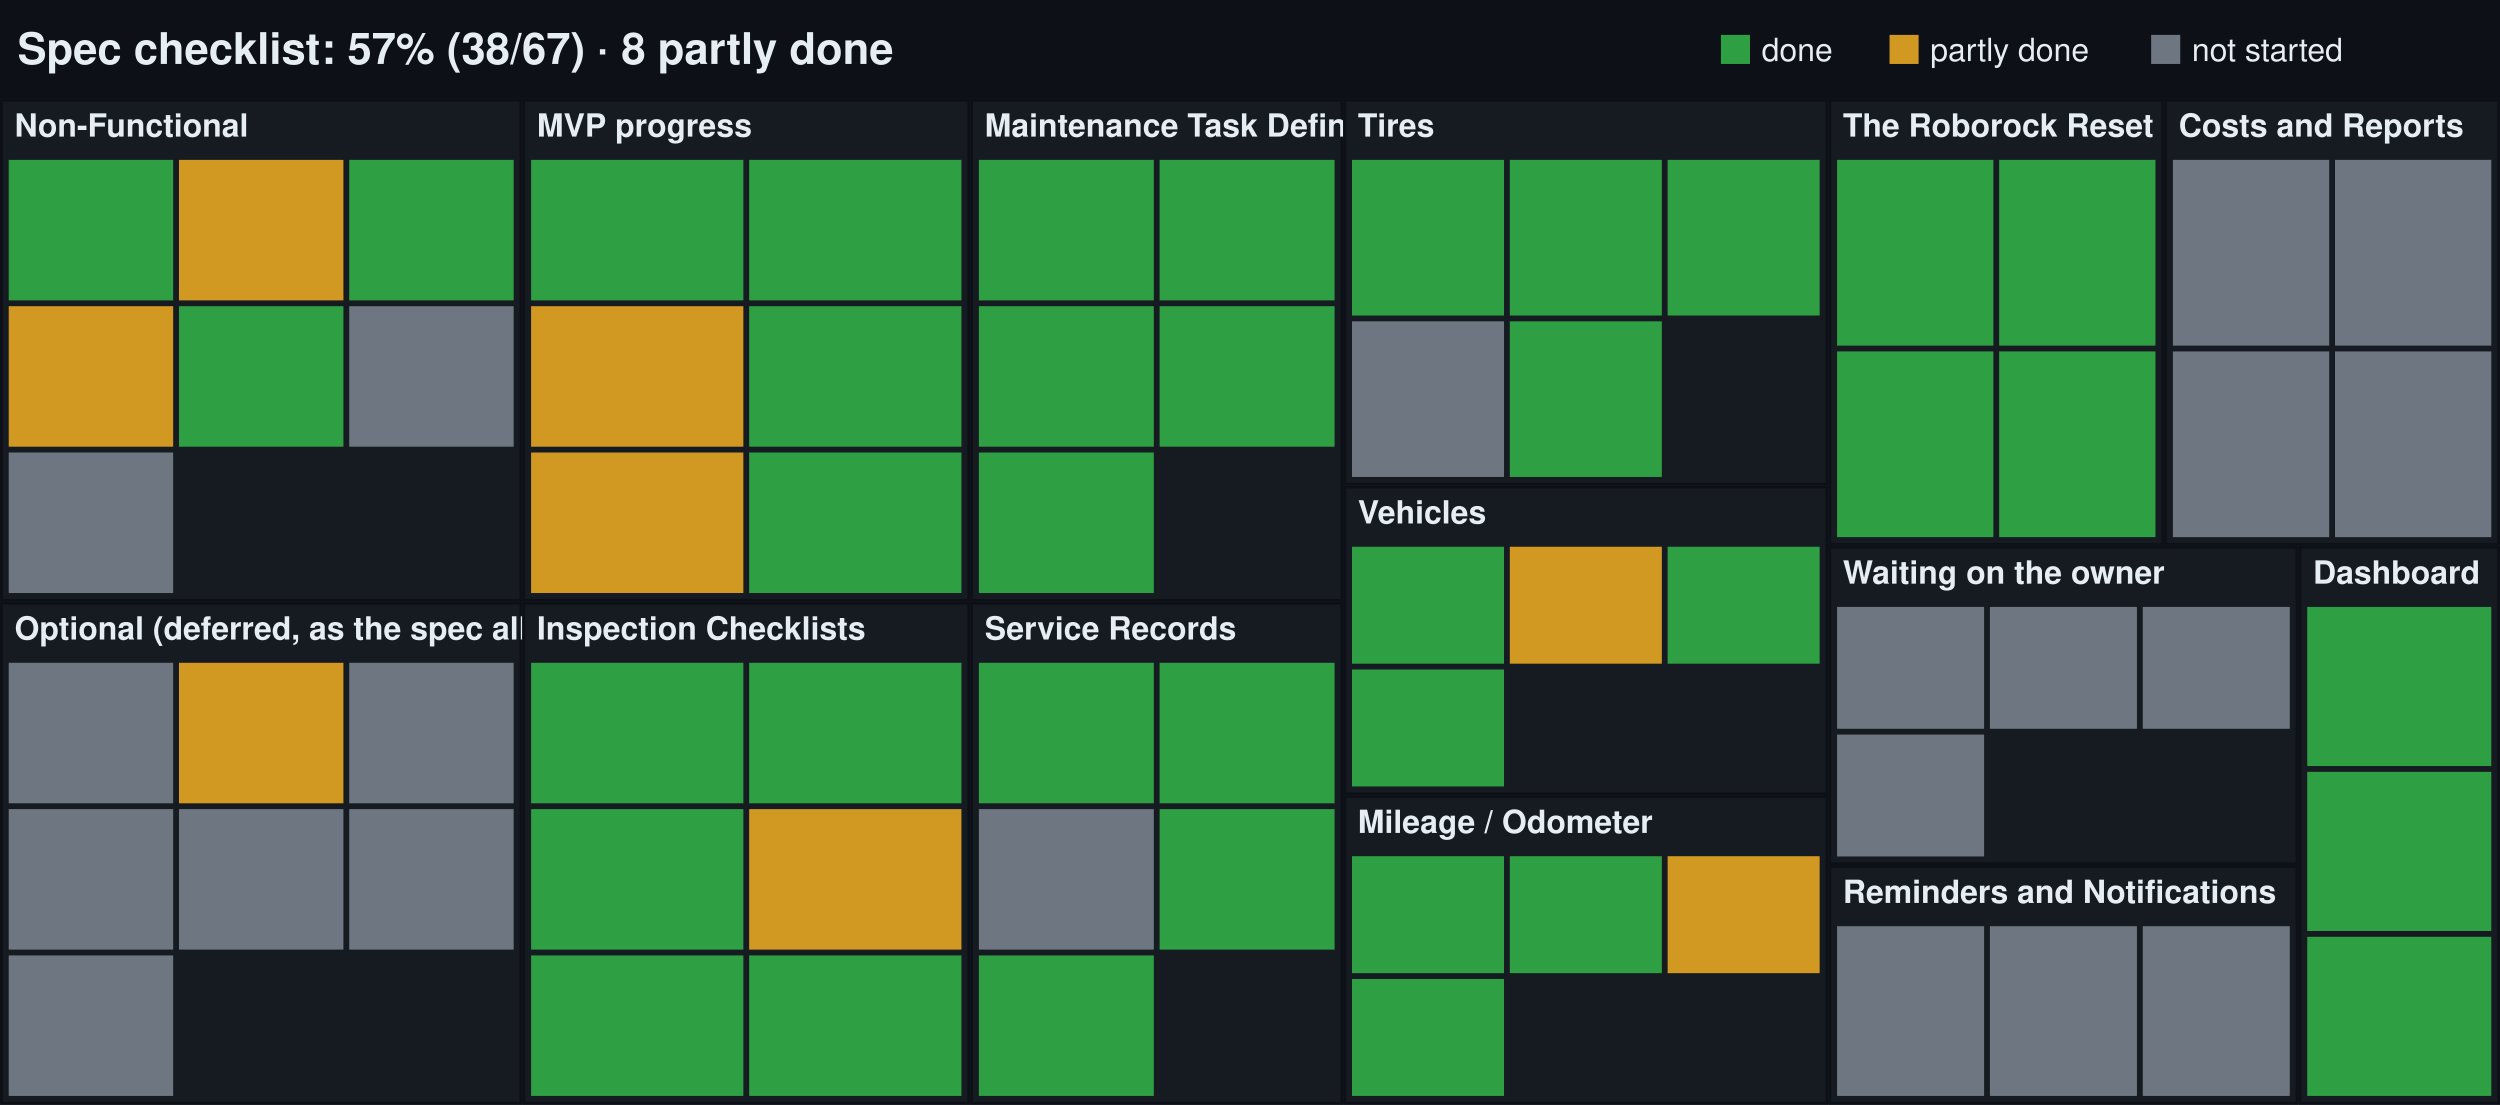
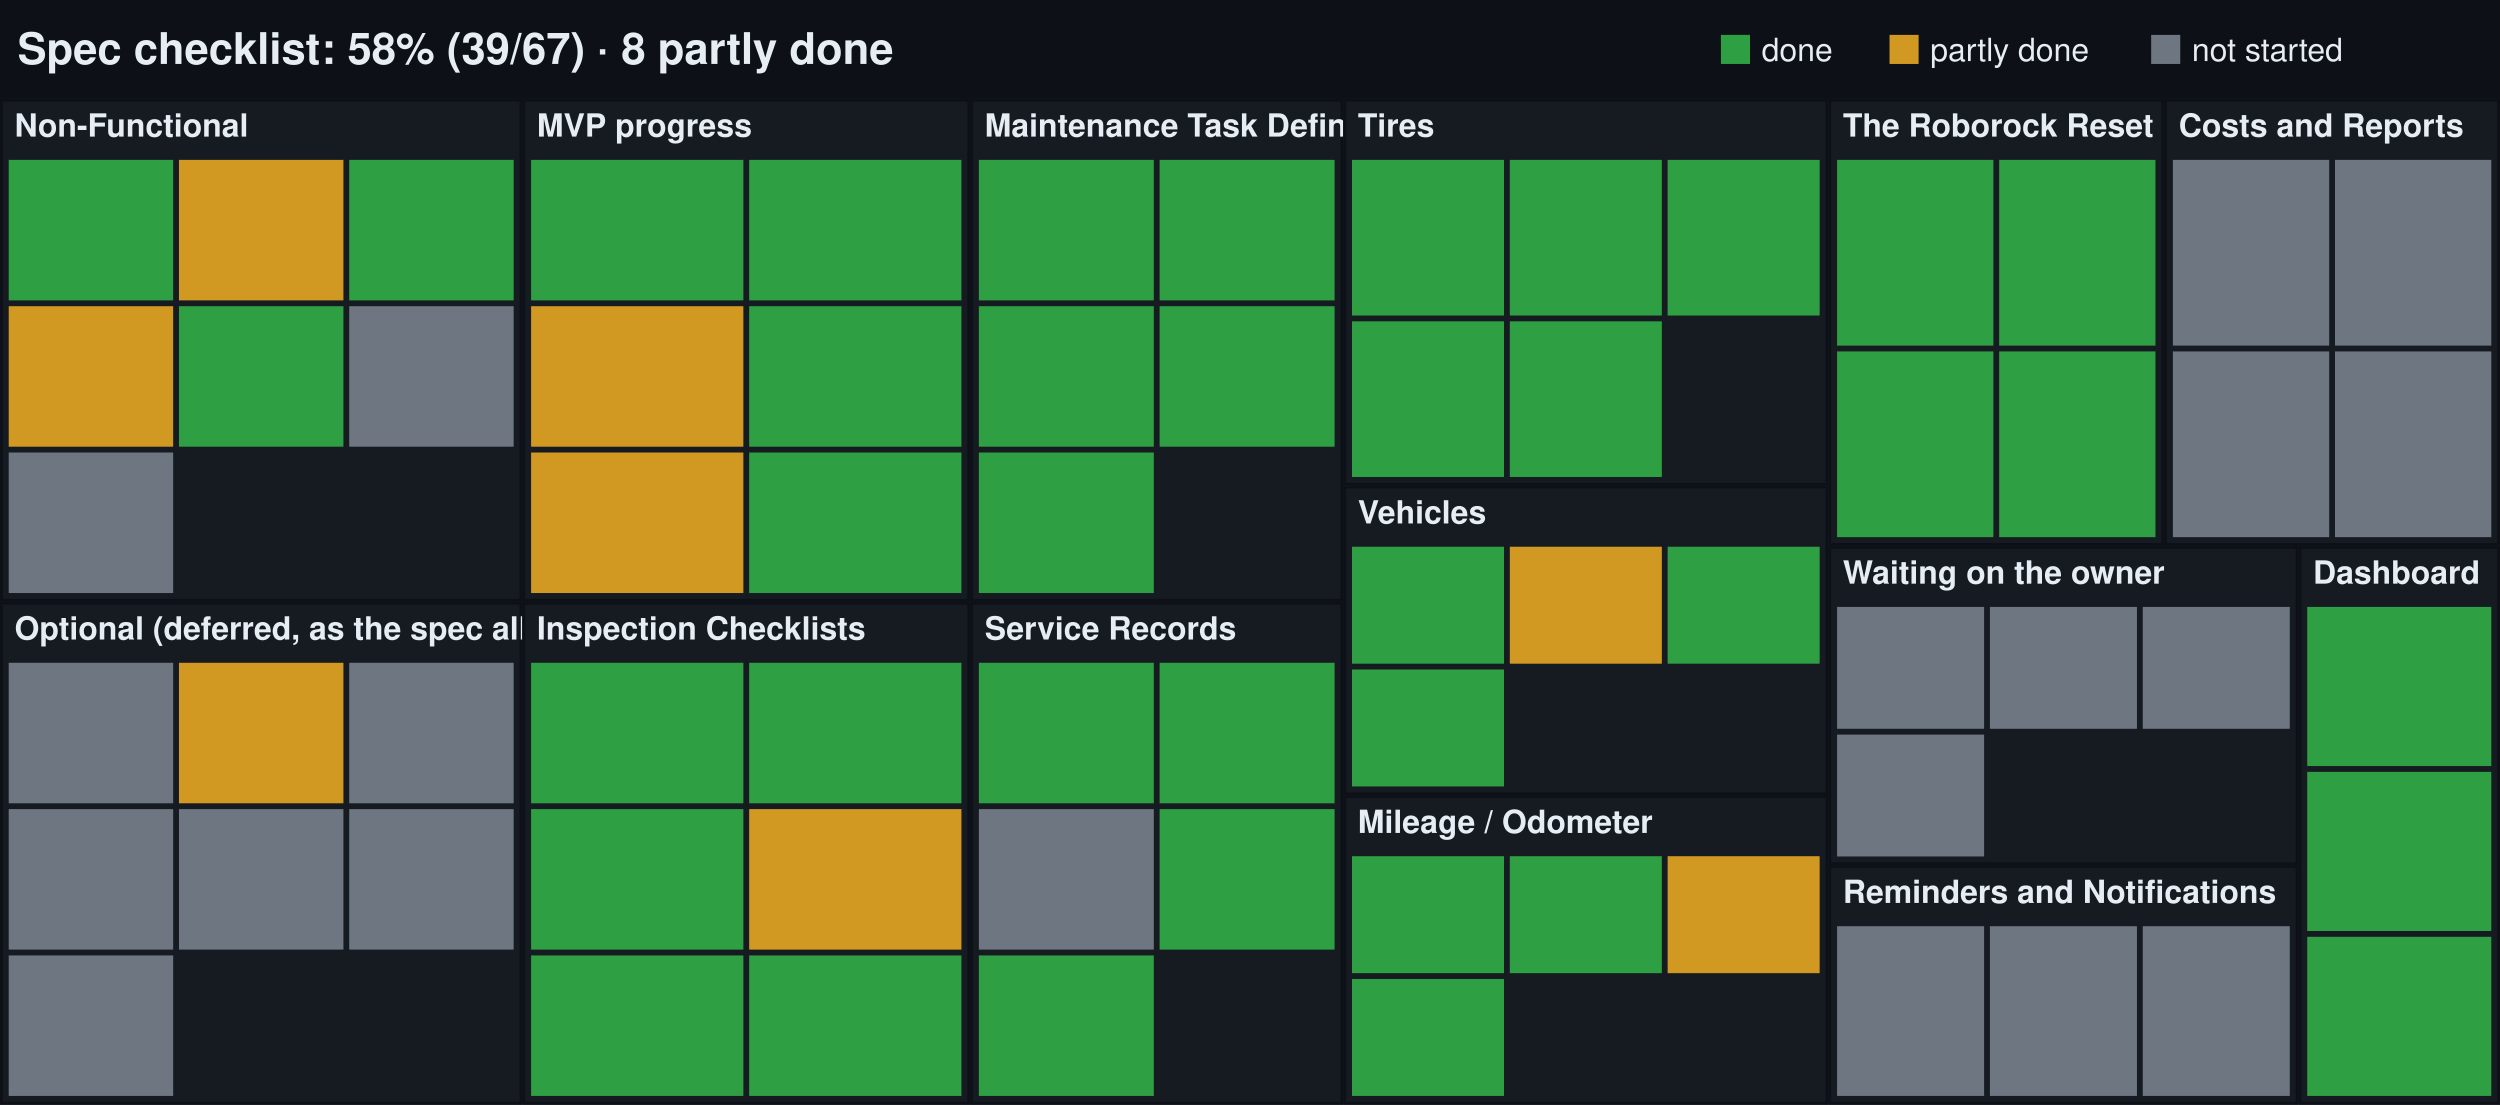
<svg xmlns="http://www.w3.org/2000/svg" width="860" height="380" viewBox="0 0 860 380" font-family="-apple-system,Segoe UI,Helvetica,Arial,sans-serif">
  <rect width="860" height="380" fill="#0d1117" />
-   <text x="6" y="22" fill="#e6edf3" font-size="15" font-weight="600">Spec checklist: 57% (38/67) · 8 partly done</text>
+   <text x="6" y="22" fill="#e6edf3" font-size="15" font-weight="600">Spec checklist: 58% (39/67) · 8 partly done</text>
  <g font-size="11">
    <rect x="592" y="12" width="10" height="10" fill="#2ea043" />
    <text x="606" y="21" fill="#e6edf3">done</text>
    <rect x="650" y="12" width="10" height="10" fill="#d29922" />
    <text x="664" y="21" fill="#e6edf3">partly done</text>
    <rect x="740" y="12" width="10" height="10" fill="#6e7681" />
    <text x="754" y="21" fill="#e6edf3">not started</text>
  </g>
  <svg x="0" y="34" width="179.701" height="173">
    <rect width="179.701" height="173" fill="#161b22" stroke="#0d1117" stroke-width="2" />
    <text x="5" y="13" fill="#e6edf3" font-size="11" font-weight="600">Non-Functional</text>
    <rect x="3" y="21" width="56.567" height="48.333" fill="#2ea043" />
    <rect x="61.567" y="21" width="56.567" height="48.333" fill="#d29922" />
    <rect x="120.134" y="21" width="56.567" height="48.333" fill="#2ea043" />
    <rect x="3" y="71.333" width="56.567" height="48.333" fill="#d29922" />
    <rect x="61.567" y="71.333" width="56.567" height="48.333" fill="#2ea043" />
    <rect x="120.134" y="71.333" width="56.567" height="48.333" fill="#6e7681" />
    <rect x="3" y="121.667" width="56.567" height="48.333" fill="#6e7681" />
  </svg>
  <svg x="0" y="207" width="179.701" height="173">
    <rect width="179.701" height="173" fill="#161b22" stroke="#0d1117" stroke-width="2" />
    <text x="5" y="13" fill="#e6edf3" font-size="11" font-weight="600">Optional (deferred, as the spec allows)</text>
    <rect x="3" y="21" width="56.567" height="48.333" fill="#6e7681" />
    <rect x="61.567" y="21" width="56.567" height="48.333" fill="#d29922" />
    <rect x="120.134" y="21" width="56.567" height="48.333" fill="#6e7681" />
    <rect x="3" y="71.333" width="56.567" height="48.333" fill="#6e7681" />
    <rect x="61.567" y="71.333" width="56.567" height="48.333" fill="#6e7681" />
    <rect x="120.134" y="71.333" width="56.567" height="48.333" fill="#6e7681" />
    <rect x="3" y="121.667" width="56.567" height="48.333" fill="#6e7681" />
  </svg>
  <svg x="179.701" y="34" width="154.03" height="173">
    <rect width="154.03" height="173" fill="#161b22" stroke="#0d1117" stroke-width="2" />
    <text x="5" y="13" fill="#e6edf3" font-size="11" font-weight="600">MVP progress</text>
    <rect x="3" y="21" width="73.015" height="48.333" fill="#2ea043" />
    <rect x="78.015" y="21" width="73.015" height="48.333" fill="#2ea043" />
    <rect x="3" y="71.333" width="73.015" height="48.333" fill="#d29922" />
    <rect x="78.015" y="71.333" width="73.015" height="48.333" fill="#2ea043" />
    <rect x="3" y="121.667" width="73.015" height="48.333" fill="#d29922" />
    <rect x="78.015" y="121.667" width="73.015" height="48.333" fill="#2ea043" />
  </svg>
  <svg x="179.701" y="207" width="154.03" height="173">
    <rect width="154.03" height="173" fill="#161b22" stroke="#0d1117" stroke-width="2" />
    <text x="5" y="13" fill="#e6edf3" font-size="11" font-weight="600">Inspection Checklists</text>
    <rect x="3" y="21" width="73.015" height="48.333" fill="#2ea043" />
    <rect x="78.015" y="21" width="73.015" height="48.333" fill="#2ea043" />
    <rect x="3" y="71.333" width="73.015" height="48.333" fill="#2ea043" />
    <rect x="78.015" y="71.333" width="73.015" height="48.333" fill="#d29922" />
    <rect x="3" y="121.667" width="73.015" height="48.333" fill="#2ea043" />
    <rect x="78.015" y="121.667" width="73.015" height="48.333" fill="#2ea043" />
  </svg>
  <svg x="333.731" y="34" width="128.358" height="173">
    <rect width="128.358" height="173" fill="#161b22" stroke="#0d1117" stroke-width="2" />
    <text x="5" y="13" fill="#e6edf3" font-size="11" font-weight="600">Maintenance Task Definitions</text>
    <rect x="3" y="21" width="60.179" height="48.333" fill="#2ea043" />
    <rect x="65.179" y="21" width="60.179" height="48.333" fill="#2ea043" />
    <rect x="3" y="71.333" width="60.179" height="48.333" fill="#2ea043" />
    <rect x="65.179" y="71.333" width="60.179" height="48.333" fill="#2ea043" />
    <rect x="3" y="121.667" width="60.179" height="48.333" fill="#2ea043" />
  </svg>
  <svg x="333.731" y="207" width="128.358" height="173">
    <rect width="128.358" height="173" fill="#161b22" stroke="#0d1117" stroke-width="2" />
    <text x="5" y="13" fill="#e6edf3" font-size="11" font-weight="600">Service Records</text>
    <rect x="3" y="21" width="60.179" height="48.333" fill="#2ea043" />
    <rect x="65.179" y="21" width="60.179" height="48.333" fill="#2ea043" />
    <rect x="3" y="71.333" width="60.179" height="48.333" fill="#6e7681" />
    <rect x="65.179" y="71.333" width="60.179" height="48.333" fill="#2ea043" />
    <rect x="3" y="121.667" width="60.179" height="48.333" fill="#2ea043" />
  </svg>
  <svg x="462.09" y="34" width="166.866" height="133.077">
    <rect width="166.866" height="133.077" fill="#161b22" stroke="#0d1117" stroke-width="2" />
    <text x="5" y="13" fill="#e6edf3" font-size="11" font-weight="600">Tires</text>
    <rect x="3" y="21" width="52.289" height="53.538" fill="#2ea043" />
    <rect x="57.289" y="21" width="52.289" height="53.538" fill="#2ea043" />
    <rect x="111.577" y="21" width="52.289" height="53.538" fill="#2ea043" />
-     <rect x="3" y="76.538" width="52.289" height="53.538" fill="#6e7681" />
+     <rect x="3" y="76.538" width="52.289" height="53.538" fill="#2ea043" />
    <rect x="57.289" y="76.538" width="52.289" height="53.538" fill="#2ea043" />
  </svg>
  <svg x="462.09" y="167.077" width="166.866" height="106.462">
    <rect width="166.866" height="106.462" fill="#161b22" stroke="#0d1117" stroke-width="2" />
    <text x="5" y="13" fill="#e6edf3" font-size="11" font-weight="600">Vehicles</text>
    <rect x="3" y="21" width="52.289" height="40.231" fill="#2ea043" />
    <rect x="57.289" y="21" width="52.289" height="40.231" fill="#d29922" />
    <rect x="111.577" y="21" width="52.289" height="40.231" fill="#2ea043" />
    <rect x="3" y="63.231" width="52.289" height="40.231" fill="#2ea043" />
  </svg>
  <svg x="462.09" y="273.538" width="166.866" height="106.462">
    <rect width="166.866" height="106.462" fill="#161b22" stroke="#0d1117" stroke-width="2" />
    <text x="5" y="13" fill="#e6edf3" font-size="11" font-weight="600">Mileage / Odometer</text>
    <rect x="3" y="21" width="52.289" height="40.231" fill="#2ea043" />
    <rect x="57.289" y="21" width="52.289" height="40.231" fill="#2ea043" />
    <rect x="111.577" y="21" width="52.289" height="40.231" fill="#d29922" />
    <rect x="3" y="63.231" width="52.289" height="40.231" fill="#2ea043" />
  </svg>
  <svg x="628.955" y="34" width="115.522" height="153.778">
    <rect width="115.522" height="153.778" fill="#161b22" stroke="#0d1117" stroke-width="2" />
    <text x="5" y="13" fill="#e6edf3" font-size="11" font-weight="600">The Roborock Reset</text>
    <rect x="3" y="21" width="53.761" height="63.889" fill="#2ea043" />
    <rect x="58.761" y="21" width="53.761" height="63.889" fill="#2ea043" />
    <rect x="3" y="86.889" width="53.761" height="63.889" fill="#2ea043" />
    <rect x="58.761" y="86.889" width="53.761" height="63.889" fill="#2ea043" />
  </svg>
  <svg x="744.478" y="34" width="115.522" height="153.778">
    <rect width="115.522" height="153.778" fill="#161b22" stroke="#0d1117" stroke-width="2" />
    <text x="5" y="13" fill="#e6edf3" font-size="11" font-weight="600">Costs and Reports</text>
    <rect x="3" y="21" width="53.761" height="63.889" fill="#6e7681" />
    <rect x="58.761" y="21" width="53.761" height="63.889" fill="#6e7681" />
    <rect x="3" y="86.889" width="53.761" height="63.889" fill="#6e7681" />
    <rect x="58.761" y="86.889" width="53.761" height="63.889" fill="#6e7681" />
  </svg>
  <svg x="628.955" y="187.778" width="161.731" height="109.841">
    <rect width="161.731" height="109.841" fill="#161b22" stroke="#0d1117" stroke-width="2" />
    <text x="5" y="13" fill="#e6edf3" font-size="11" font-weight="600">Waiting on the owner</text>
    <rect x="3" y="21" width="50.577" height="41.921" fill="#6e7681" />
    <rect x="55.577" y="21" width="50.577" height="41.921" fill="#6e7681" />
    <rect x="108.154" y="21" width="50.577" height="41.921" fill="#6e7681" />
    <rect x="3" y="64.921" width="50.577" height="41.921" fill="#6e7681" />
  </svg>
  <svg x="628.955" y="297.619" width="161.731" height="82.381">
    <rect width="161.731" height="82.381" fill="#161b22" stroke="#0d1117" stroke-width="2" />
    <text x="5" y="13" fill="#e6edf3" font-size="11" font-weight="600">Reminders and Notifications</text>
    <rect x="3" y="21" width="50.577" height="58.381" fill="#6e7681" />
    <rect x="55.577" y="21" width="50.577" height="58.381" fill="#6e7681" />
    <rect x="108.154" y="21" width="50.577" height="58.381" fill="#6e7681" />
  </svg>
  <svg x="790.687" y="187.778" width="69.313" height="192.222">
    <rect width="69.313" height="192.222" fill="#161b22" stroke="#0d1117" stroke-width="2" />
    <text x="5" y="13" fill="#e6edf3" font-size="11" font-weight="600">Dashboard</text>
    <rect x="3" y="21" width="63.313" height="54.741" fill="#2ea043" />
    <rect x="3" y="77.741" width="63.313" height="54.741" fill="#2ea043" />
    <rect x="3" y="134.481" width="63.313" height="54.741" fill="#2ea043" />
  </svg>
</svg>
